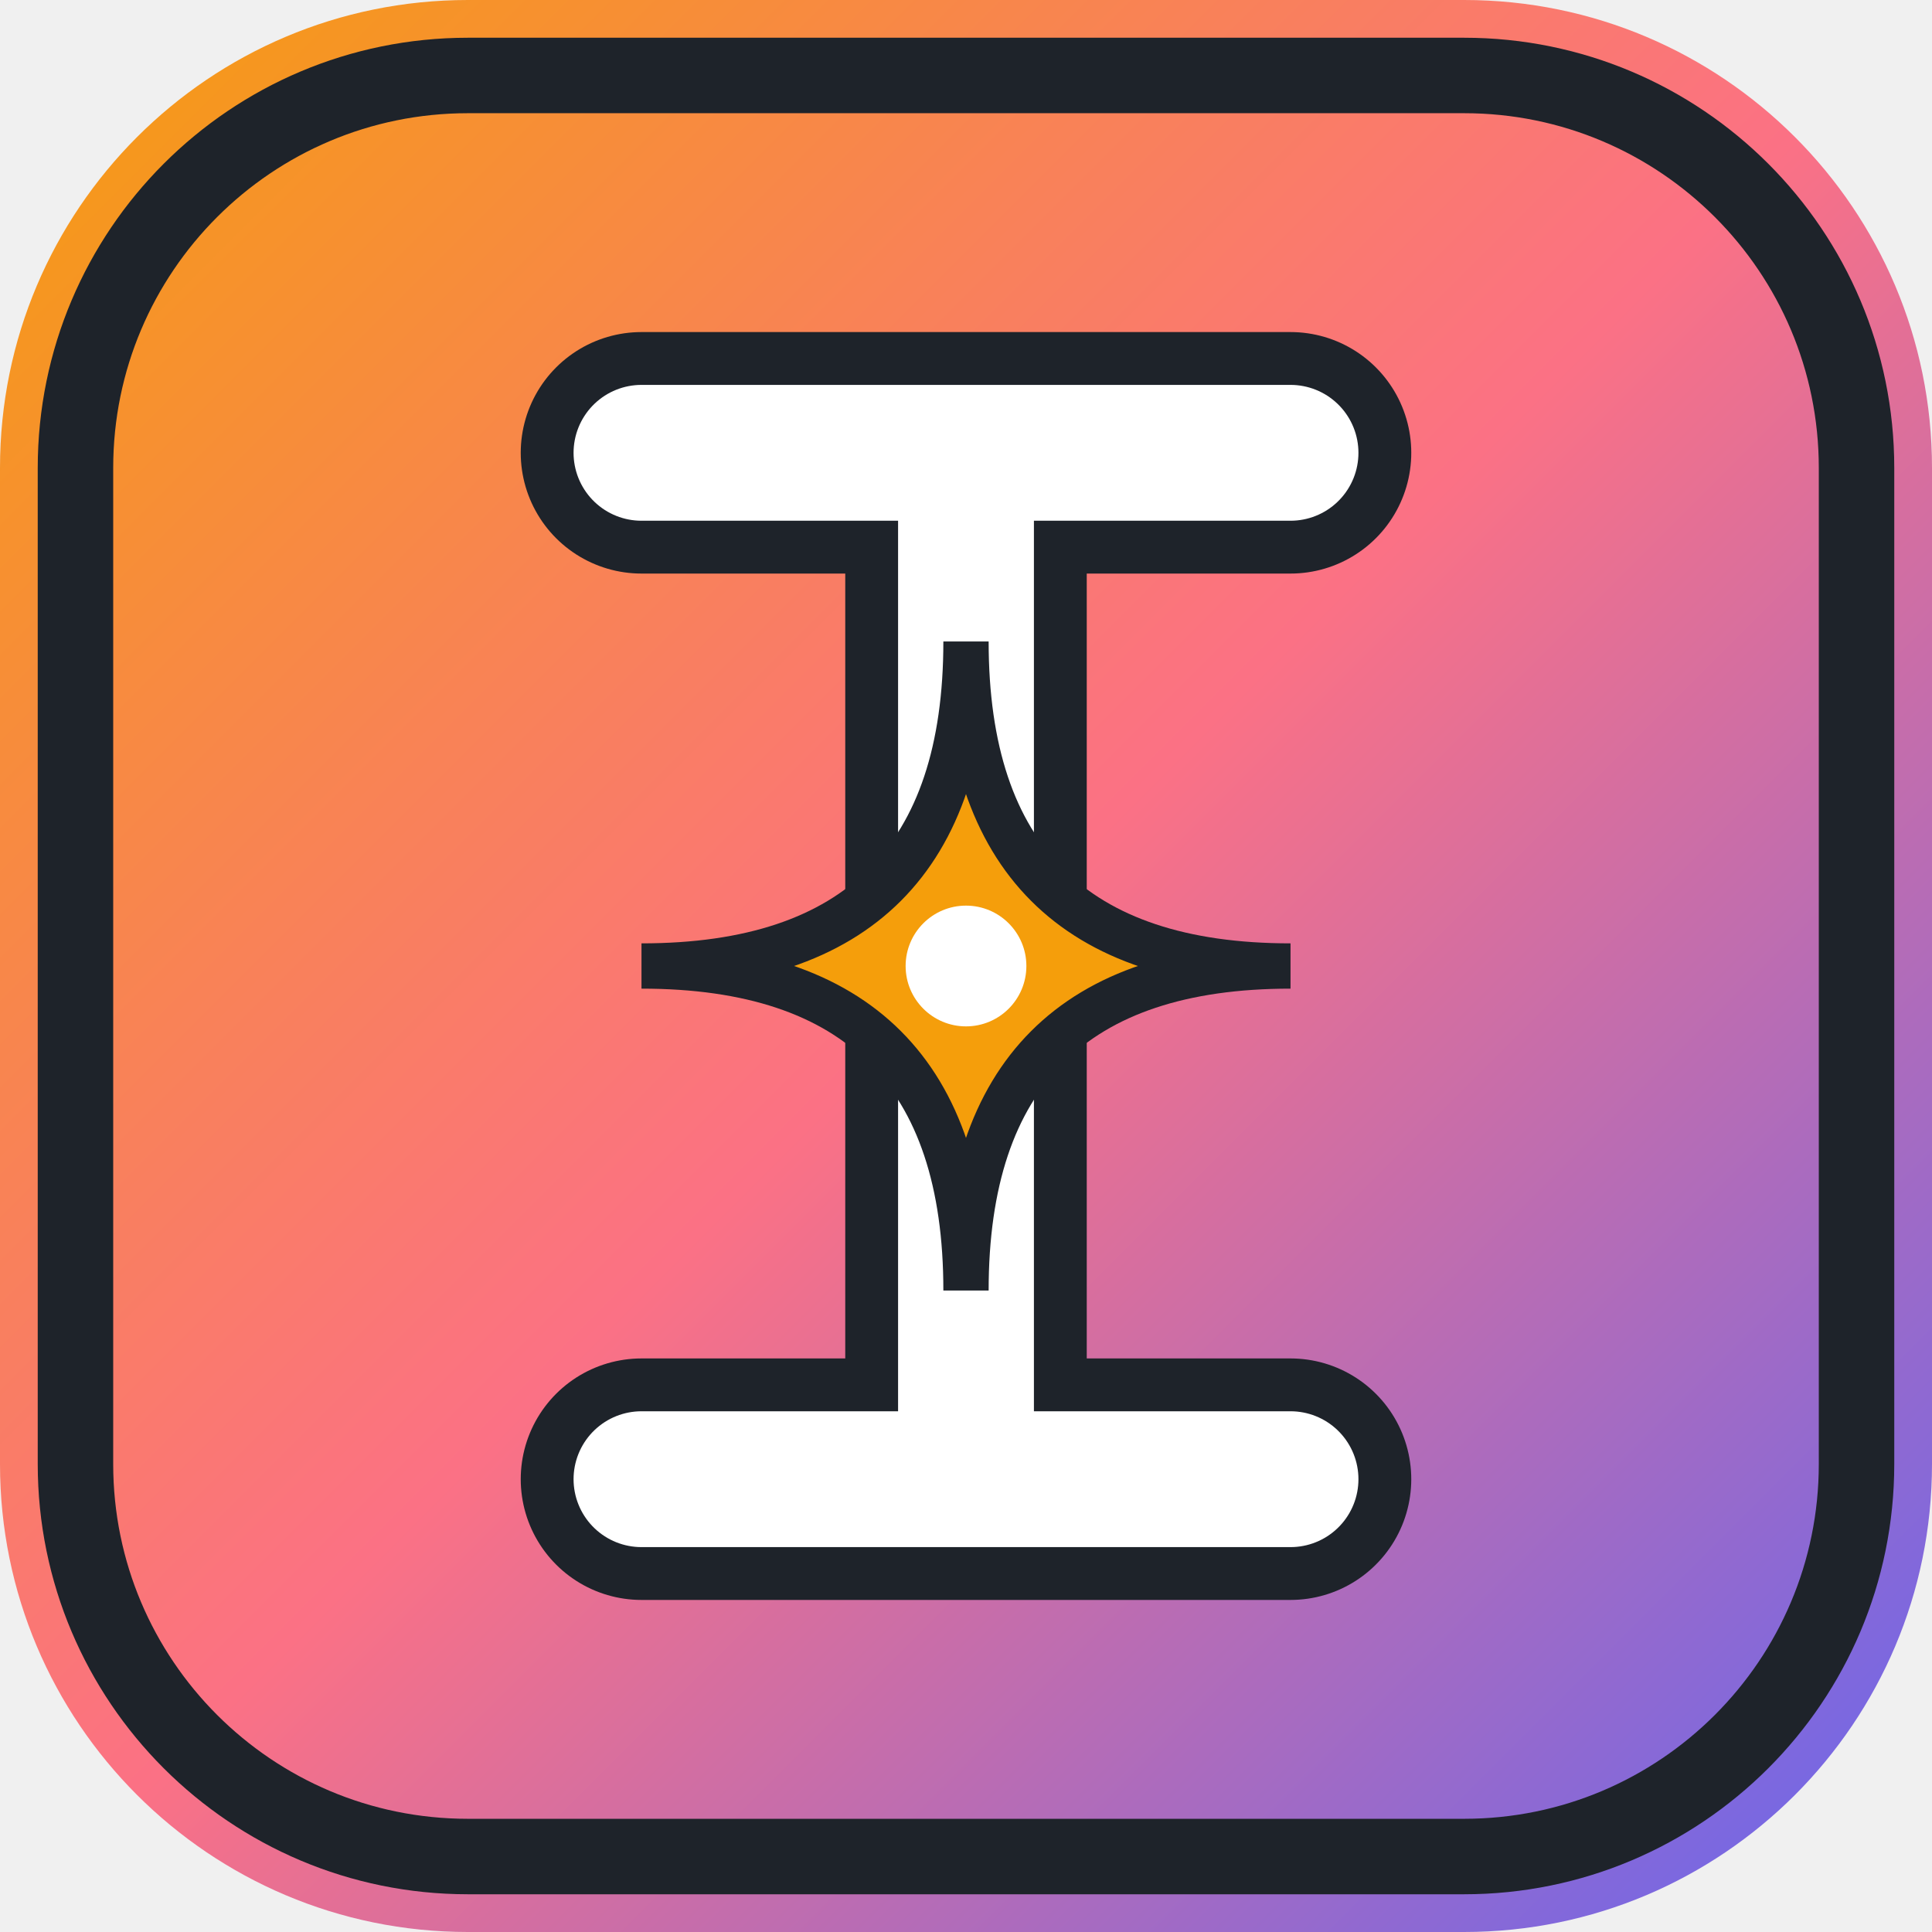
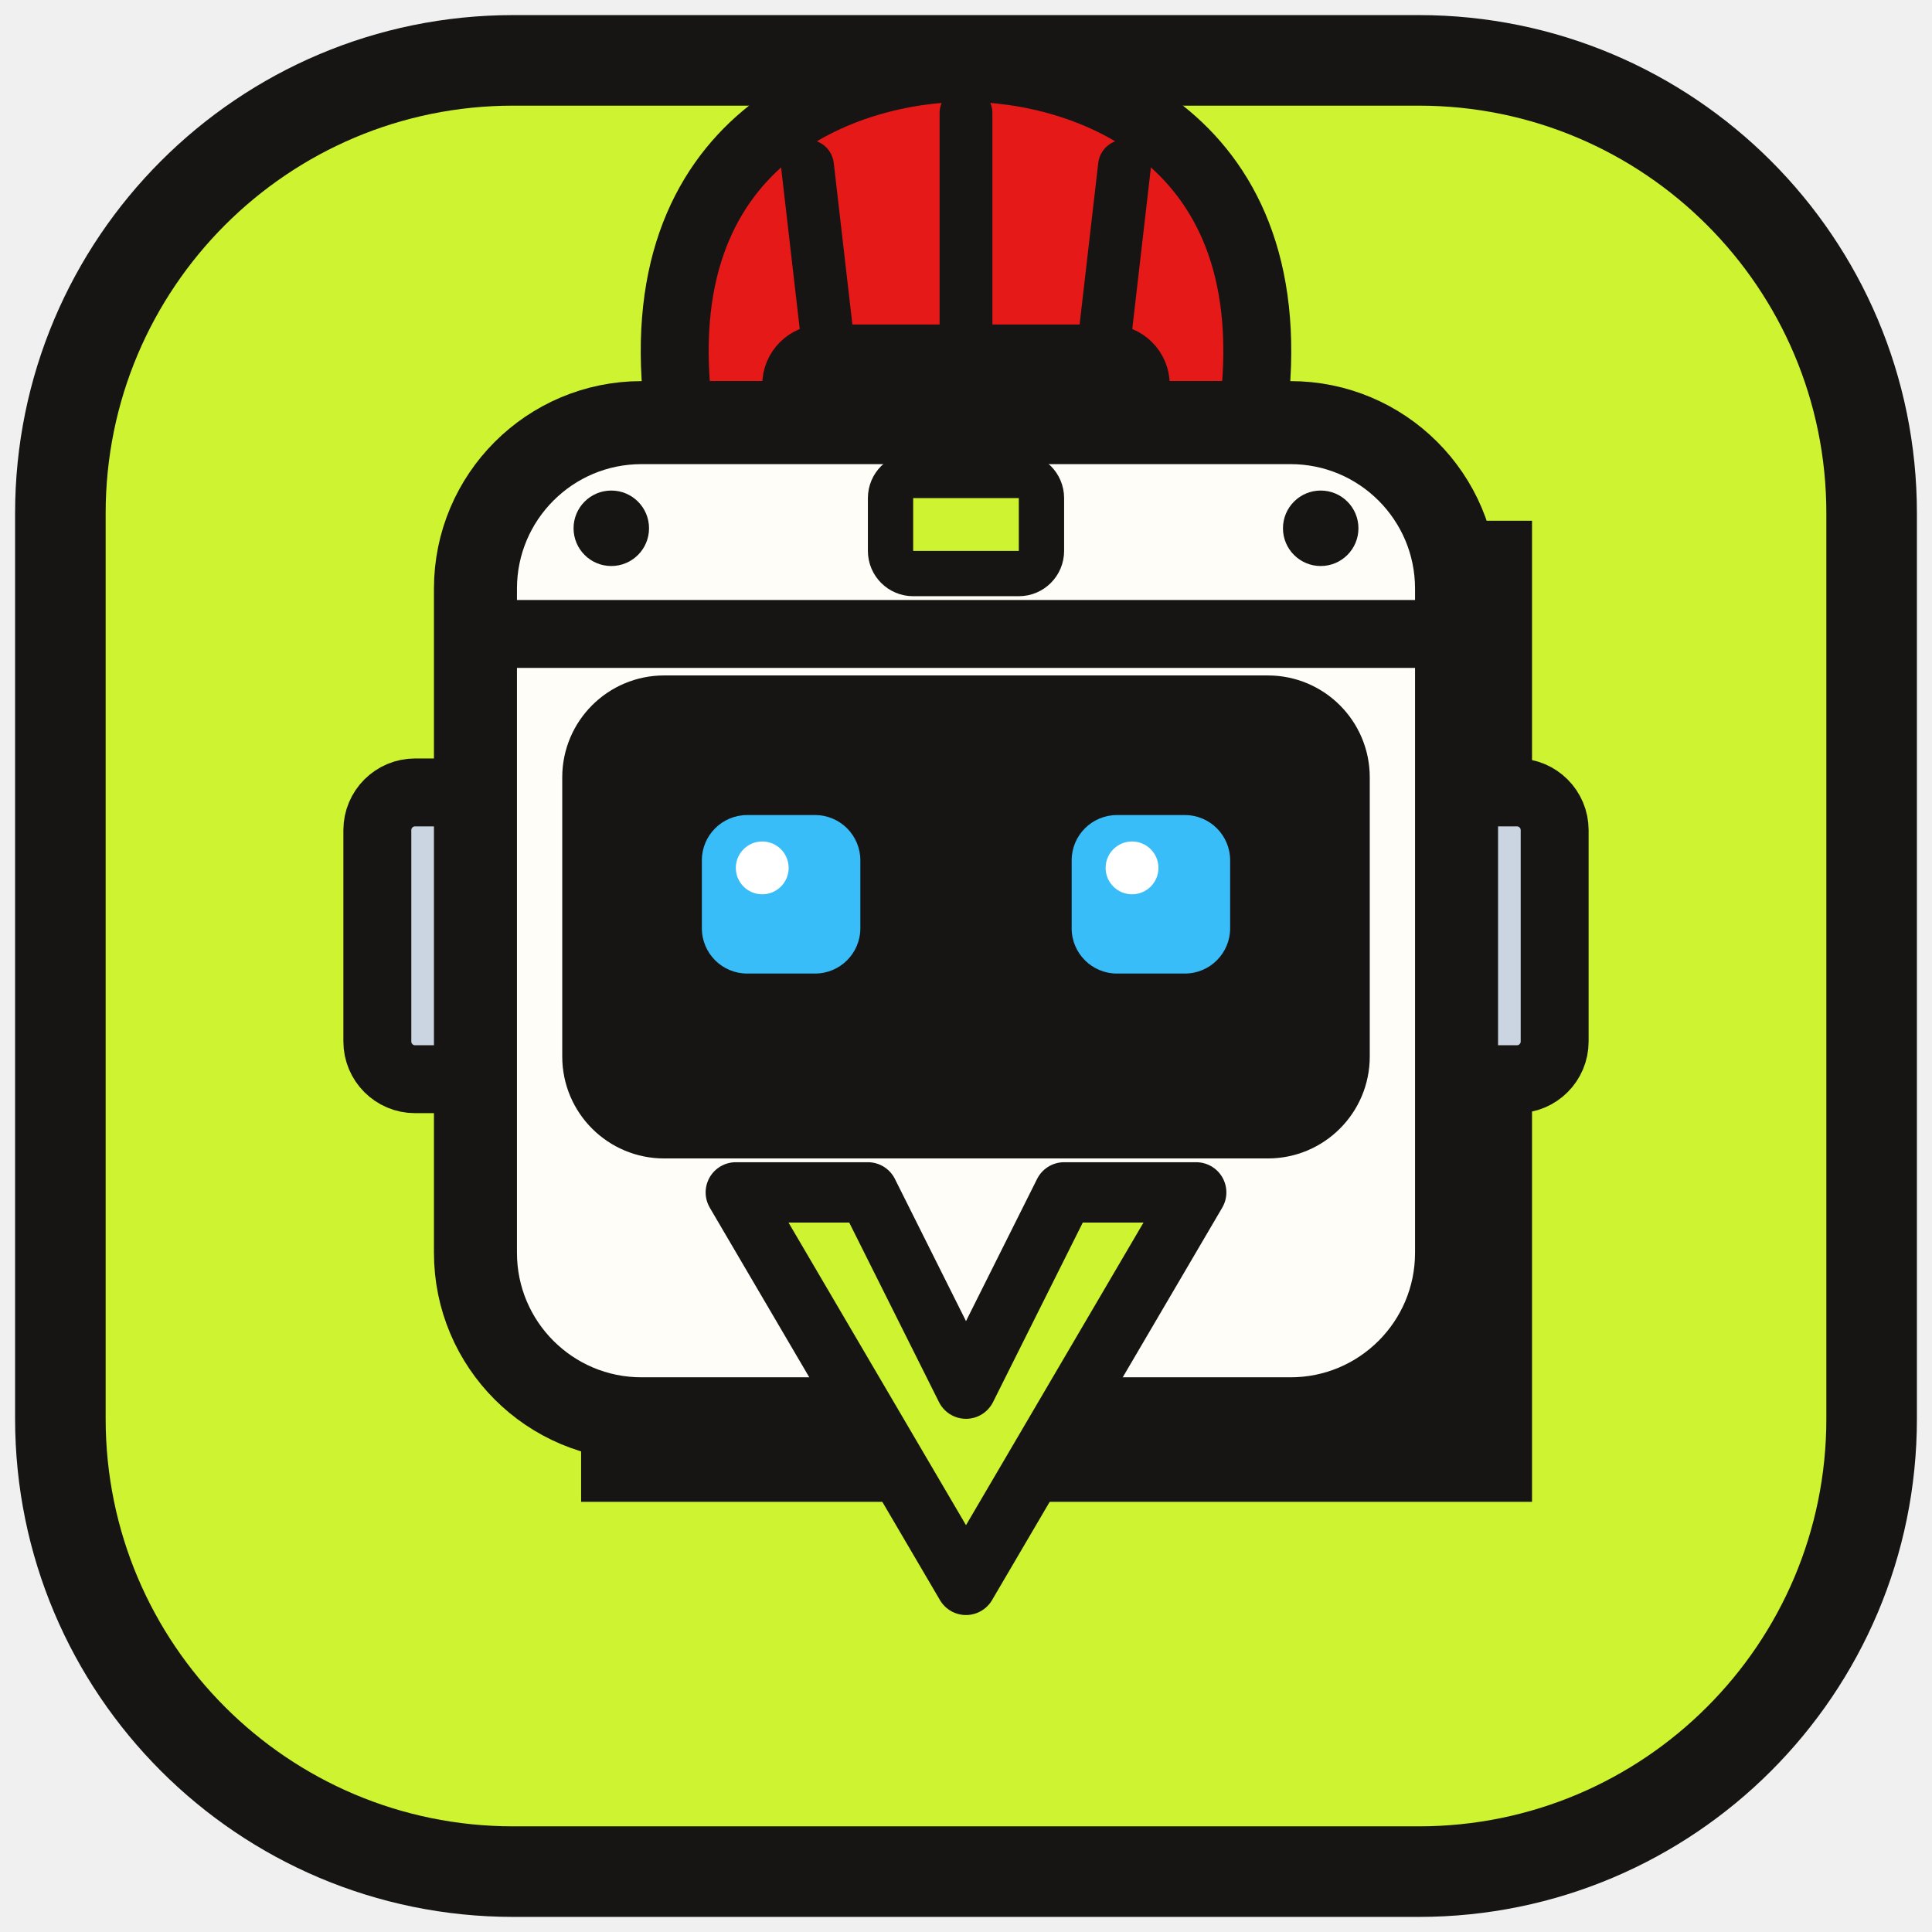
<svg xmlns="http://www.w3.org/2000/svg" viewBox="0 0 512 512" width="100%" height="100%">
-   <defs>
-     <linearGradient id="invictus-gradient" x1="0%" y1="0%" x2="100%" y2="100%">
-       <stop offset="0%" stop-color="#F59E0B" />
-       <stop offset="50%" stop-color="#FB7185" />
-       <stop offset="100%" stop-color="#6366F1" />
-     </linearGradient>
-   </defs>
-   <rect width="512" height="512" rx="124" fill="url(#invictus-gradient)" />
-   <rect x="20" y="20" width="472" height="472" rx="104" fill="none" stroke="#1E232A" stroke-width="20" />
-   <g transform="translate(10, 10)">
-     <path d="M160 110 H332 M246 110 V382 M160 382 H332" stroke="#1E232A" stroke-width="64" stroke-linecap="round" stroke-linejoin="round" />
-     <path d="M160 110 H332 M246 110 V382 M160 382 H332" stroke="#FFFFFF" stroke-width="36" stroke-linecap="round" stroke-linejoin="round" />
-     <path d="M246 160 Q246 246 332 246 Q246 246 246 332 Q246 246 160 246 Q246 246 246 160 Z" fill="#F59E0B" stroke="#1E232A" stroke-width="12" />
-     <circle cx="246" cy="246" r="16" fill="#FFFFFF" />
+   <rect x="16" y="16" width="480" height="480" rx="120" fill="#CEF431" stroke="#161514" stroke-width="24" stroke-linejoin="round" />
+   <path d="M142 126 H394 V386 H142 Z" fill="#161514" rx="44" transform="translate(12, 12)" />
+   <g id="crest">
+     <path d="M180 110C170 36 225 18 256 18C287 18 342 36 332 110H180Z" fill="#E61919" stroke="#161514" stroke-width="18" stroke-linejoin="round" />
+     <line x1="220" y1="96" x2="214" y2="44" stroke="#161514" stroke-width="14" stroke-linecap="round" />
+     <line x1="256" y1="92" x2="256" y2="30" stroke="#161514" stroke-width="14" stroke-linecap="round" />
+     <line x1="292" y1="96" x2="298" y2="44" stroke="#161514" stroke-width="14" stroke-linecap="round" />
+     <rect x="210" y="94" width="92" height="28" rx="8" fill="#FFB800" stroke="#161514" stroke-width="16" stroke-linejoin="round" />
+   </g>
+   <g id="helmet">
+     <rect x="100" y="210" width="34" height="76" rx="10" fill="#CBD5E1" stroke="#161514" stroke-width="18" stroke-linejoin="round" />
+     <rect x="378" y="210" width="34" height="76" rx="10" fill="#CBD5E1" stroke="#161514" stroke-width="18" stroke-linejoin="round" />
+     <rect x="126" y="112" width="260" height="264" rx="44" fill="#FFFDF8" stroke="#161514" stroke-width="22" stroke-linejoin="round" />
+     <line x1="126" y1="168" x2="386" y2="168" stroke="#161514" stroke-width="18" stroke-linecap="round" />
+     <circle cx="162" cy="140" r="10" fill="#161514" />
+     <circle cx="350" cy="140" r="10" fill="#161514" />
+     <rect x="236" y="126" width="40" height="26" rx="6" fill="#CEF431" stroke="#161514" stroke-width="12" />
+     <rect x="156" y="186" width="200" height="114" rx="20" fill="#161514" stroke="#161514" stroke-width="14" />
+     <rect x="186" y="216" width="42" height="42" rx="12" fill="#38BDF8" />
+     <rect x="284" y="216" width="42" height="42" rx="12" fill="#38BDF8" />
+     <circle cx="202" cy="230" r="7" fill="#FFFFFF" />
+     <circle cx="300" cy="230" r="7" fill="#FFFFFF" />
+     <polygon points="256,420 195,316 230,316 256,368 282,316 317,316" fill="#CEF431" stroke="#161514" stroke-width="16" stroke-linejoin="round" />
  </g>
</svg>
